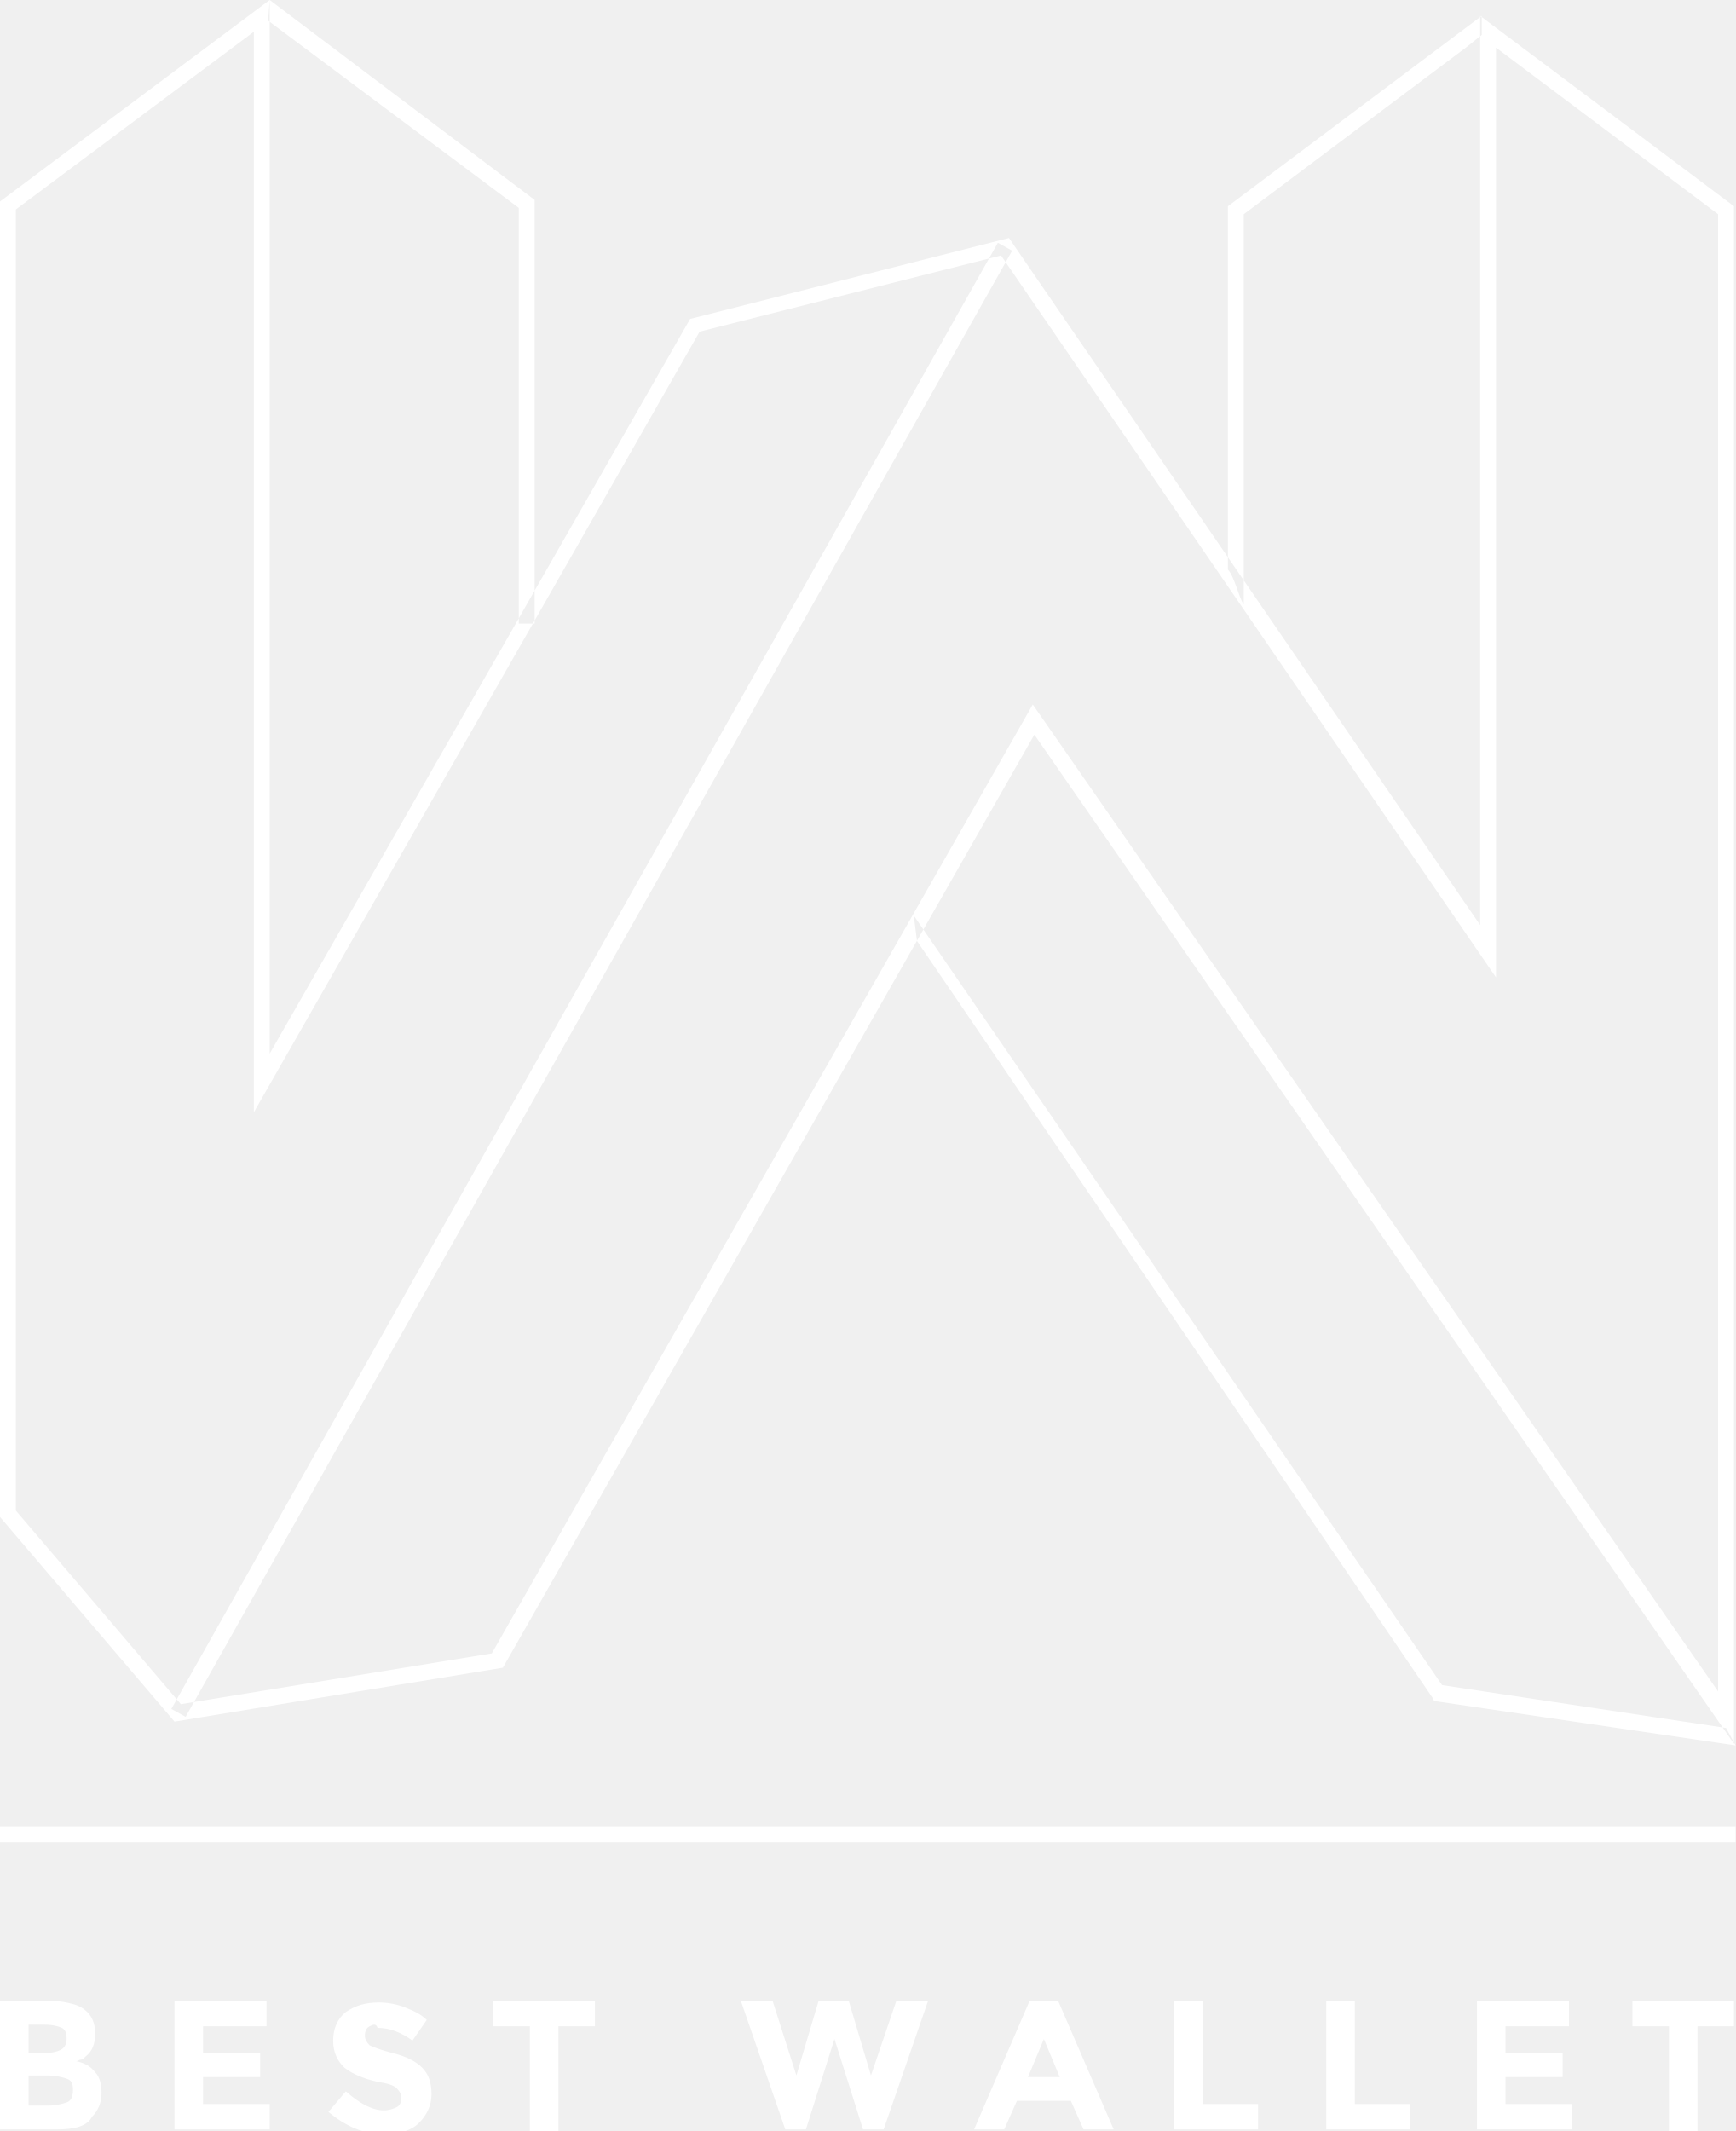
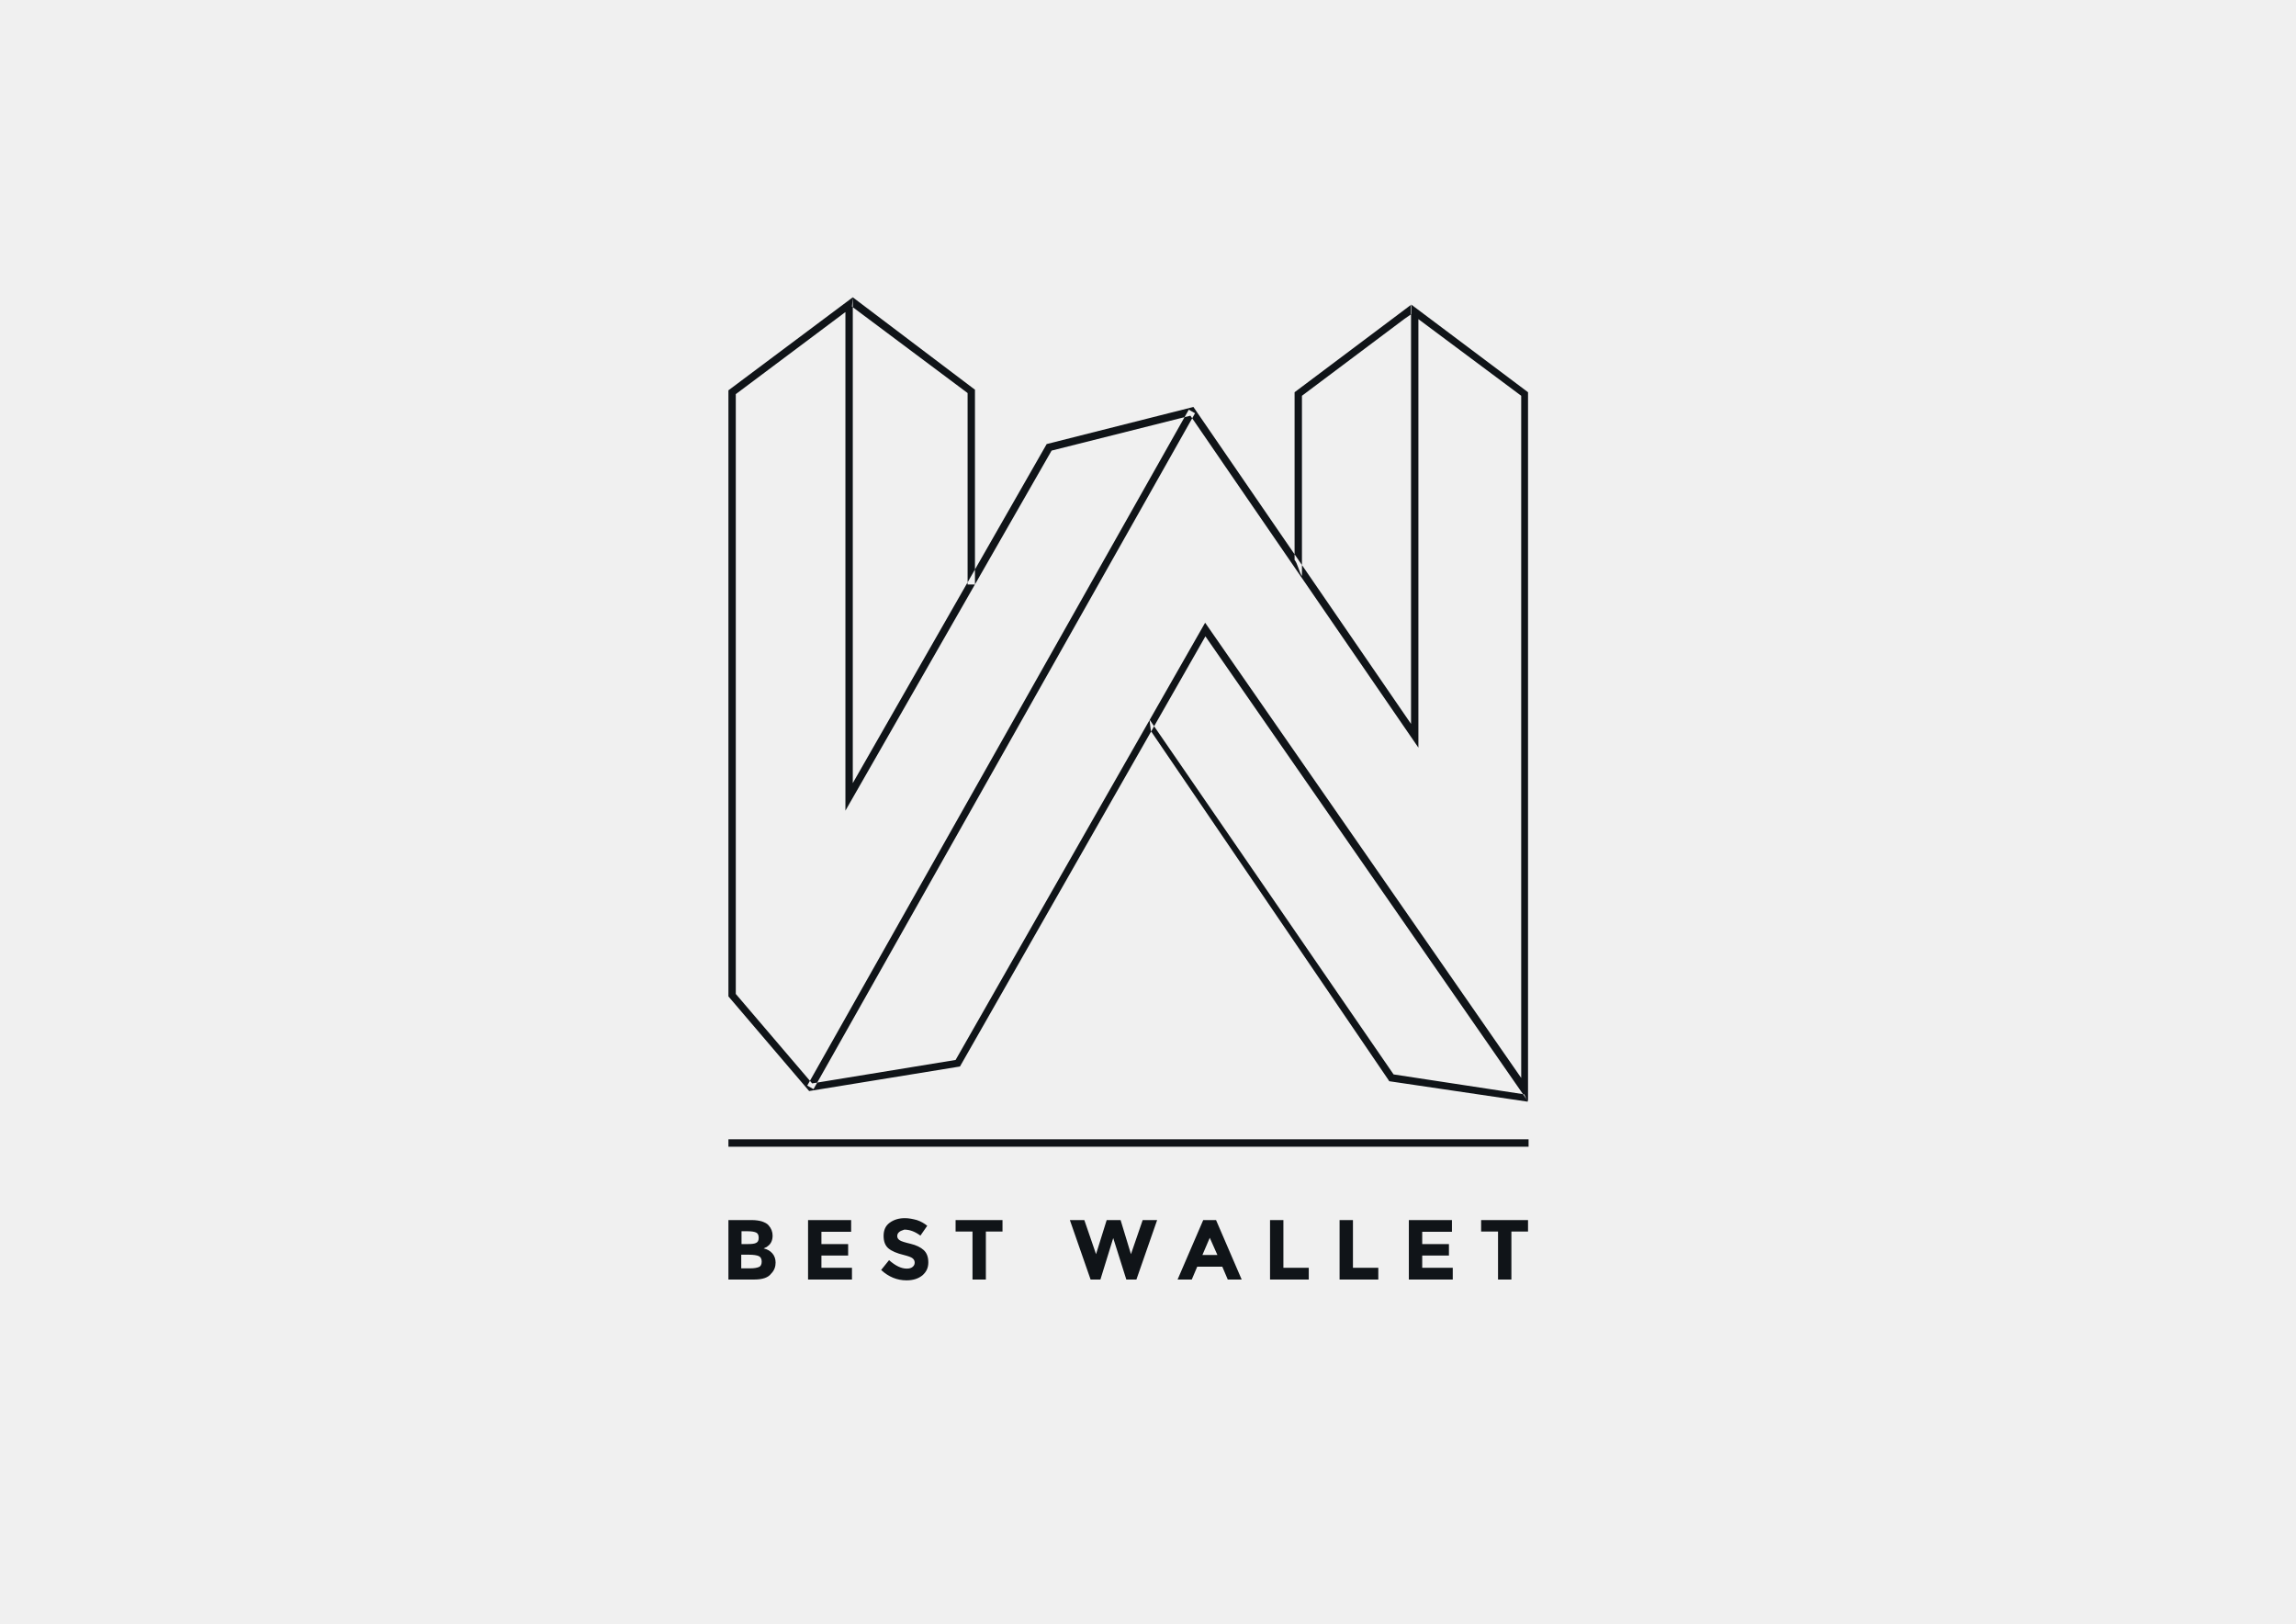
- <svg xmlns="http://www.w3.org/2000/svg" version="1.1" id="Слой_3" x="0px" y="0px" viewBox="0 0 109.4 134.3" enable-background="new 0 0 109.4 134.3" xml:space="preserve">
-   <path fill="#FFFFFF" d="M109.3,109.9L65.2,46.3l-33.5,58.8L11,108.5L0,95.6V12.7L17,0v66.4l26.5-46.3L63.6,15l29.7,43.3V1l16,12  V109.9z M1,95.2l10.4,12.2l19.6-3.2l34.1-59.8l43.2,62.2V13.5L94.3,3v58.6L63.1,16.1l-19,4.8L16,70.1V2L1,13.2V95.2z M93.4,2.2V1  l-16,12v22.9c0.4,0.4,0.7,1.8,1,2.2V13.5L92.4,3 M33.7,12.6L17,0l-0.1,1.3l15.8,11.8v26.2h1V12.6z M63.8,15.8l-0.9-0.5l-52.1,92.4  l0.9,0.5L63.8,15.8z M108.8,108.9l-17.9-2.7L57.6,57.7l0.2,1.6l32.5,47.7l0.1,0.2l19,2.8L108.8,108.9z M3.6,134.2H0v-8.1h3.2  c0.6,0,1,0.1,1.4,0.2c0.4,0.1,0.7,0.3,0.9,0.5c0.4,0.4,0.5,0.9,0.5,1.4c0,0.6-0.2,1.1-0.6,1.4c-0.1,0.1-0.2,0.2-0.3,0.2  c-0.1,0-0.2,0.1-0.3,0.1c0.5,0.1,0.9,0.3,1.2,0.7c0.3,0.3,0.4,0.8,0.4,1.3c0,0.6-0.2,1.1-0.6,1.5C5.5,134,4.7,134.2,3.6,134.2z   M1.8,129.4h0.9c0.5,0,0.9-0.1,1.1-0.2c0.2-0.1,0.4-0.3,0.4-0.7c0-0.4-0.1-0.6-0.3-0.7s-0.6-0.2-1.1-0.2H1.8V129.4z M1.8,132.7h1.2  c0.5,0,0.9-0.1,1.2-0.2c0.3-0.1,0.4-0.4,0.4-0.8c0-0.4-0.1-0.6-0.4-0.7c-0.3-0.1-0.7-0.2-1.3-0.2H1.8V132.7z M16.8,126.1v1.6h-4v1.7  h3.6v1.5h-3.6v1.7h4.2v1.6h-6v-8.1H16.8z M23.3,127.7c-0.2,0.1-0.3,0.3-0.3,0.6c0,0.2,0.1,0.4,0.3,0.6c0.2,0.1,0.7,0.3,1.5,0.5  c0.8,0.2,1.4,0.5,1.8,0.9c0.4,0.4,0.6,0.9,0.6,1.7c0,0.7-0.3,1.3-0.8,1.8c-0.5,0.5-1.3,0.7-2.2,0.7c-1.3,0-2.4-0.5-3.5-1.4l1.1-1.3  c0.9,0.8,1.7,1.2,2.4,1.2c0.3,0,0.6-0.1,0.8-0.2c0.2-0.1,0.3-0.3,0.3-0.6c0-0.2-0.1-0.4-0.3-0.6s-0.6-0.3-1.2-0.4  c-0.9-0.2-1.6-0.5-2.1-0.9c-0.4-0.4-0.7-0.9-0.7-1.7c0-0.8,0.3-1.4,0.8-1.8c0.6-0.4,1.2-0.6,2.1-0.6c0.5,0,1.1,0.1,1.6,0.3  c0.5,0.2,1,0.4,1.4,0.8l-0.9,1.3c-0.7-0.5-1.4-0.8-2.2-0.8C23.7,127.5,23.5,127.6,23.3,127.7z M35.2,127.7v6.6h-1.8v-6.6h-2.3v-1.6  h6.4v1.6H35.2z M50.2,130.8l1.4-4.7h1.9l1.4,4.7l1.6-4.7h2l-2.8,8.1h-1.3l-1.8-5.7l-1.8,5.7h-1.3l-2.8-8.1h2L50.2,130.8z   M68.3,134.2l-0.8-1.8h-3.4l-0.8,1.8h-1.9l3.5-8.1h1.8l3.5,8.1H68.3z M65.8,128.5l-1,2.4h2L65.8,128.5z M74,134.2v-8.1h1.8v6.5h3.5  v1.6H74z M83.6,134.2v-8.1h1.8v6.5h3.5v1.6H83.6z M98.9,126.1v1.6h-4v1.7h3.6v1.5h-3.6v1.7h4.2v1.6h-6v-8.1H98.9z M107,127.7v6.6  h-1.8v-6.6h-2.3v-1.6h6.4v1.6H107z M109.4,115.1H0v1h109.4V115.1z" />
+ <svg xmlns="http://www.w3.org/2000/svg" version="1.1" id="Слой_3" x="0px" y="0px" viewBox="0 0 841.9 595.3" enable-background="new 0 0 841.9 595.3" xml:space="preserve">
+   <path fill="#101418" d="M560.3,403.8L442,233.3l-90,157.7l-55.3,9l-29.6-34.7V143.1l45.6-34.1v178.1l71.1-124.3l53.8-13.6  l79.8,116.2V111.6l42.9,32.2V403.8z M269.8,364.4l28,32.8l52.6-8.6l91.5-160.3l115.9,166.9V145.1L520.1,117v157.1l-83.6-121.7  l-50.9,12.8l-75.6,132V114.4l-40.2,30.1V364.4z M517.6,115.1v-3.5l-42.9,32.2v61.5c1,1,1.8,4.8,2.7,5.9v-66.1l37.6-28.2   M357.4,142.8L312.7,109l-0.3,3.4l42.4,31.7v70.2h2.7V142.8z M438.2,151.5l-2.3-1.3L296,398l2.3,1.3L438.2,151.5z M558.9,401.2  l-47.9-7.3l-89.5-130.1l0.5,4.2l87.1,127.9l0.3,0.5l50.8,7.5L558.9,401.2z M276.6,469.1h-9.5v-21.8h8.5c1.5,0,2.8,0.2,3.8,0.5  c1.1,0.4,1.9,0.8,2.4,1.4c1,1.1,1.5,2.4,1.5,3.8c0,1.7-0.6,3-1.7,3.8c-0.4,0.3-0.6,0.5-0.8,0.5c-0.1,0.1-0.4,0.2-0.8,0.4  c1.4,0.3,2.4,0.9,3.2,1.8c0.8,0.9,1.2,2.1,1.2,3.4c0,1.5-0.5,2.9-1.6,4C281.7,468.4,279.6,469.1,276.6,469.1z M271.9,456.1h2.3  c1.4,0,2.4-0.1,3-0.4c0.7-0.3,1-0.9,1-1.9c0-1-0.3-1.6-0.9-1.9c-0.6-0.3-1.6-0.5-3.1-0.5h-2.3V456.1z M271.9,465h3.3  c1.4,0,2.4-0.2,3.1-0.5c0.7-0.3,1-1,1-2c0-1-0.4-1.7-1.1-2c-0.7-0.3-1.9-0.5-3.5-0.5h-2.9V465z M312.1,447.3v4.3h-10.9v4.5h9.8v4.2  h-9.8v4.5h11.2v4.3h-16.1v-21.8H312.1z M329.7,451.7c-0.5,0.4-0.7,0.9-0.7,1.5c0,0.6,0.3,1.1,0.9,1.5c0.6,0.4,1.9,0.8,4,1.3  c2.1,0.5,3.7,1.3,4.8,2.3c1.1,1,1.7,2.5,1.7,4.5c0,2-0.7,3.5-2.2,4.8c-1.5,1.2-3.4,1.8-5.8,1.8c-3.5,0-6.6-1.3-9.3-3.8l2.9-3.6  c2.4,2.1,4.5,3.1,6.5,3.1c0.9,0,1.6-0.2,2.1-0.6c0.5-0.4,0.8-0.9,0.8-1.6c0-0.7-0.3-1.2-0.8-1.6c-0.5-0.4-1.6-0.8-3.2-1.2  c-2.5-0.6-4.4-1.4-5.6-2.4c-1.2-1-1.8-2.5-1.8-4.6c0-2.1,0.7-3.7,2.2-4.8c1.5-1.1,3.3-1.7,5.6-1.7c1.5,0,2.9,0.3,4.4,0.7  c1.5,0.5,2.7,1.2,3.8,2.1l-2.5,3.6c-1.9-1.4-3.8-2.2-5.9-2.2C330.8,451.1,330.1,451.3,329.7,451.7z M361.5,451.5v17.6h-4.9v-17.6  h-6.2v-4.2h17.2v4.2H361.5z M401.9,459.8l3.9-12.5h5.1l3.8,12.5l4.3-12.5h5.3l-7.6,21.8H413l-4.8-15.2l-4.7,15.2h-3.6l-7.6-21.8h5.3  L401.9,459.8z M450.2,469.1l-2-4.7H439l-2,4.7h-5.2l9.4-21.8h4.7l9.4,21.8H450.2z M443.6,453.8l-2.7,6.3h5.5L443.6,453.8z   M465.7,469.1v-21.8h4.9v17.5h9.3v4.3H465.7z M491.2,469.1v-21.8h4.9v17.5h9.3v4.3H491.2z M532.4,447.3v4.3h-10.9v4.5h9.8v4.2h-9.8  v4.5h11.2v4.3h-16.1v-21.8H532.4z M554.2,451.5v17.6h-4.9v-17.6h-6.2v-4.2h17.2v4.2H554.2z M560.5,417.7H267.1v2.7h293.4V417.7z" />
</svg>
